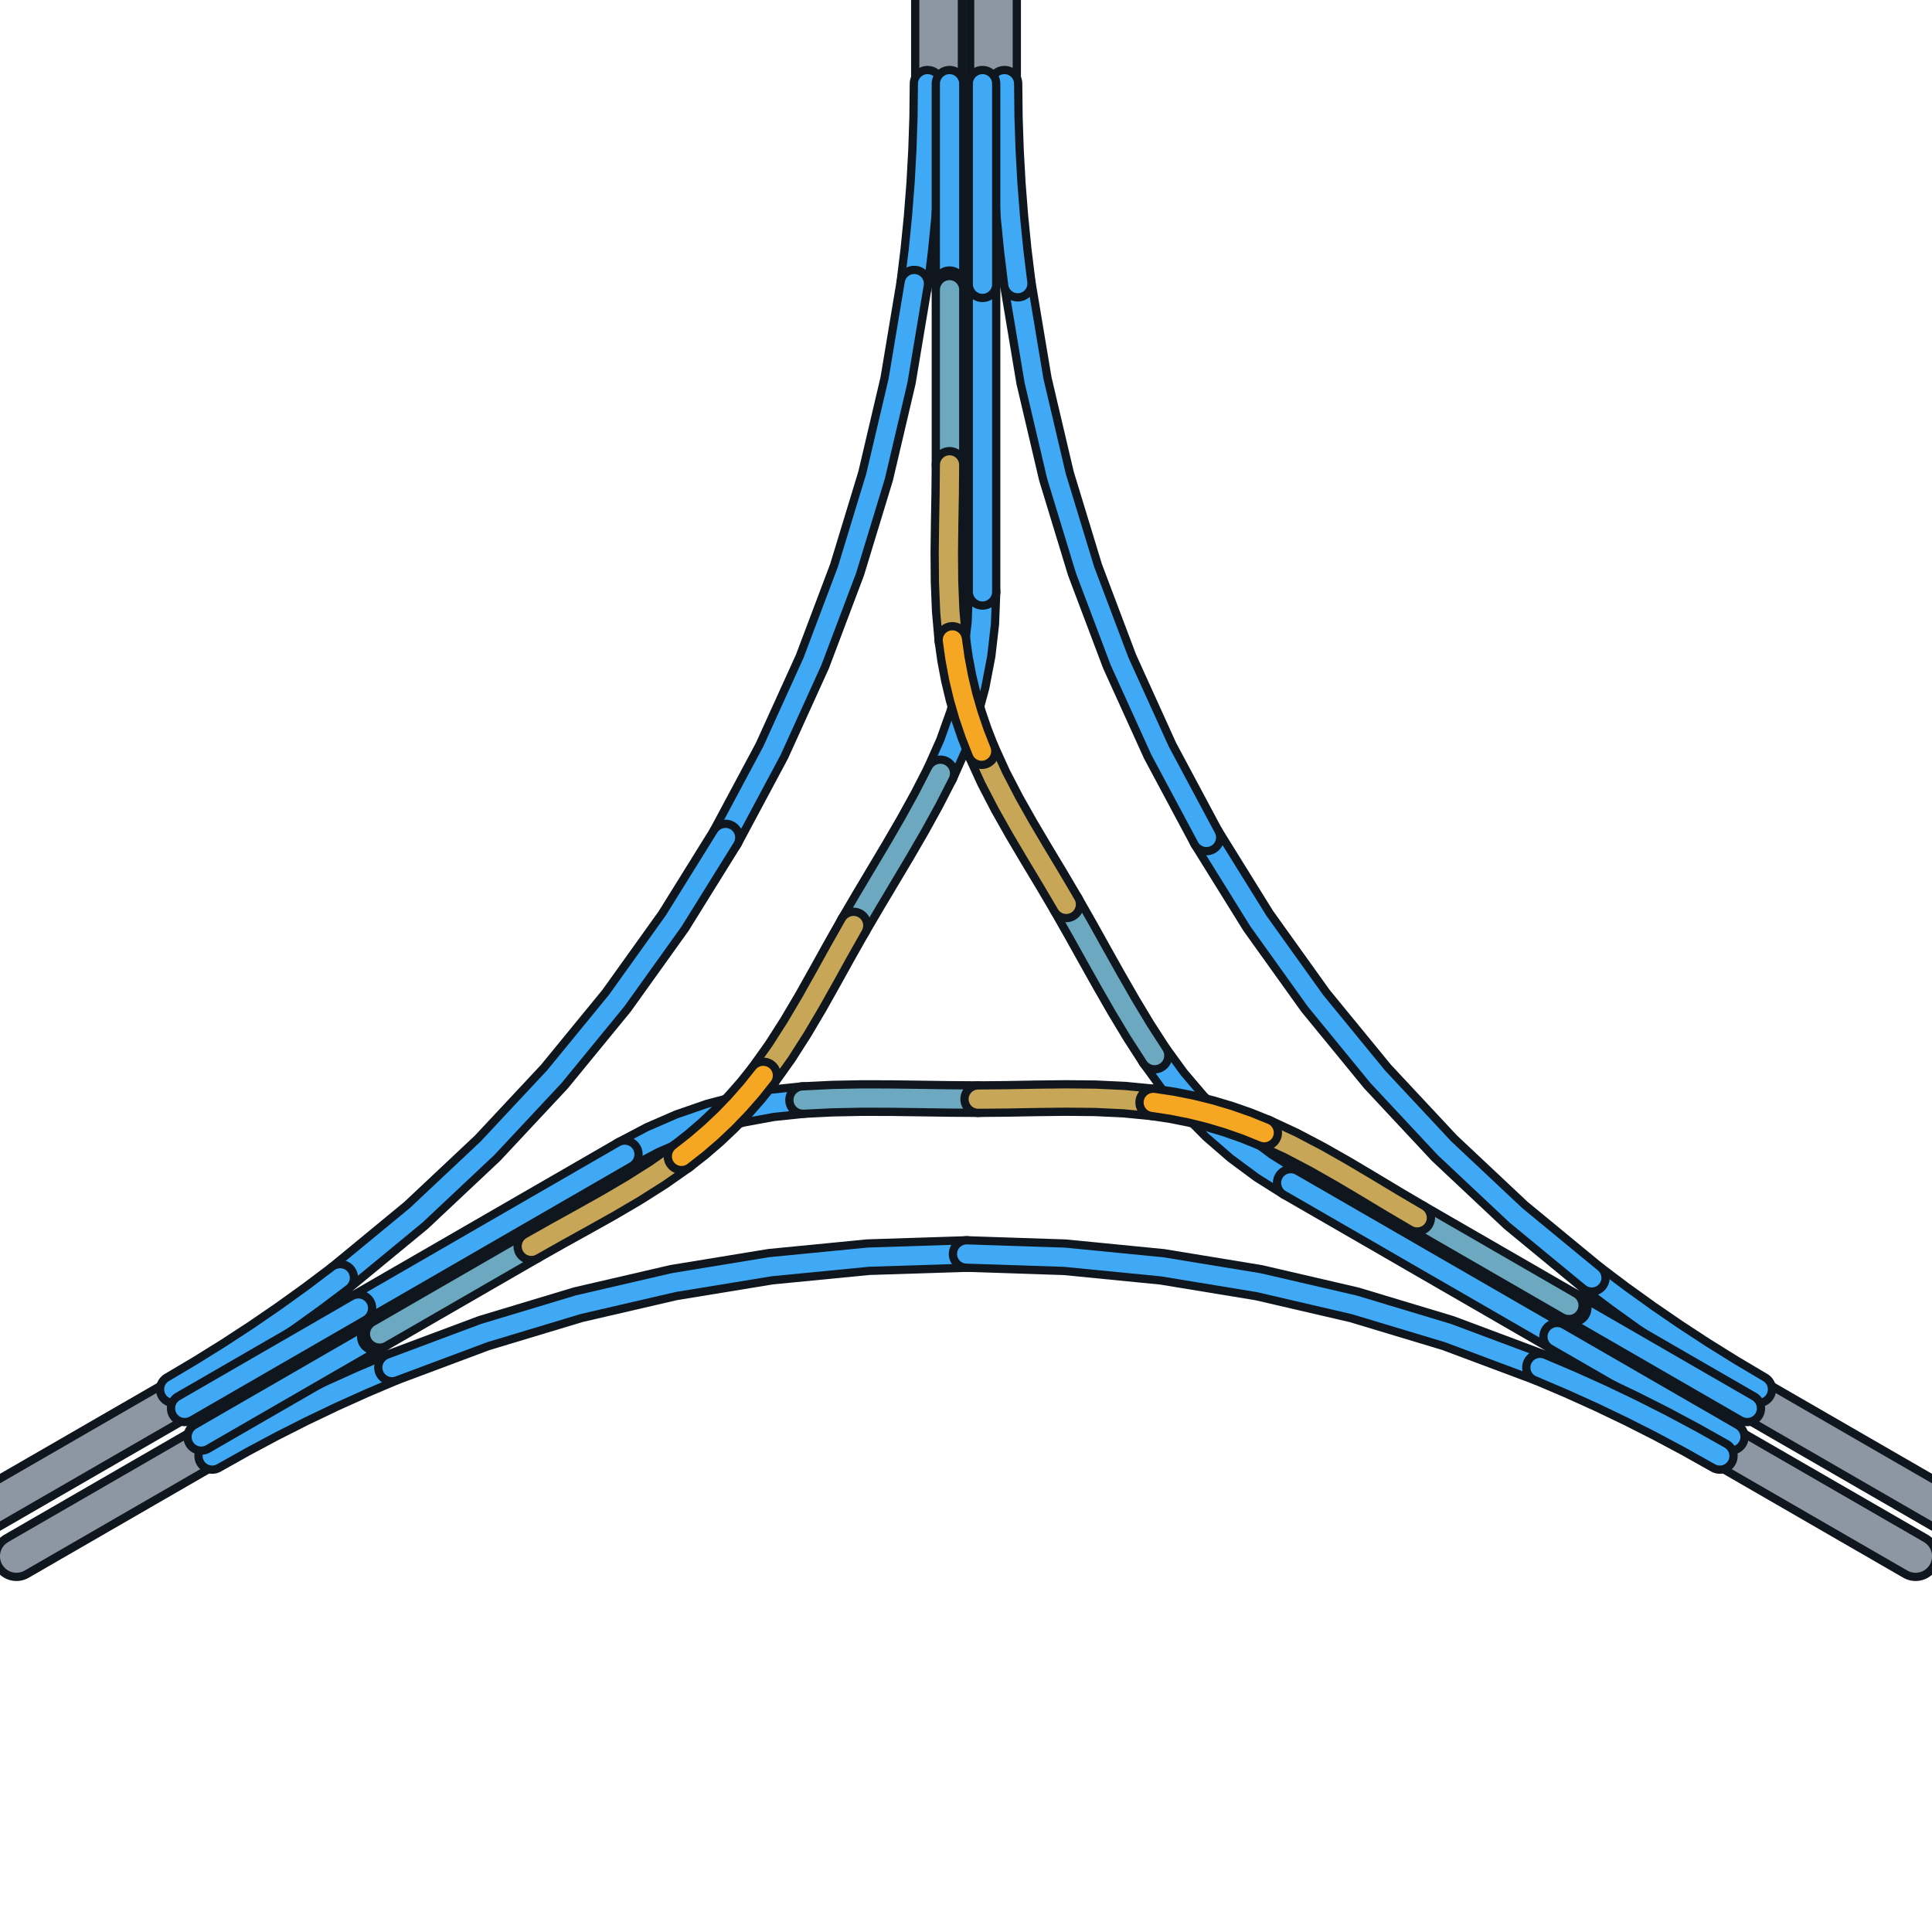
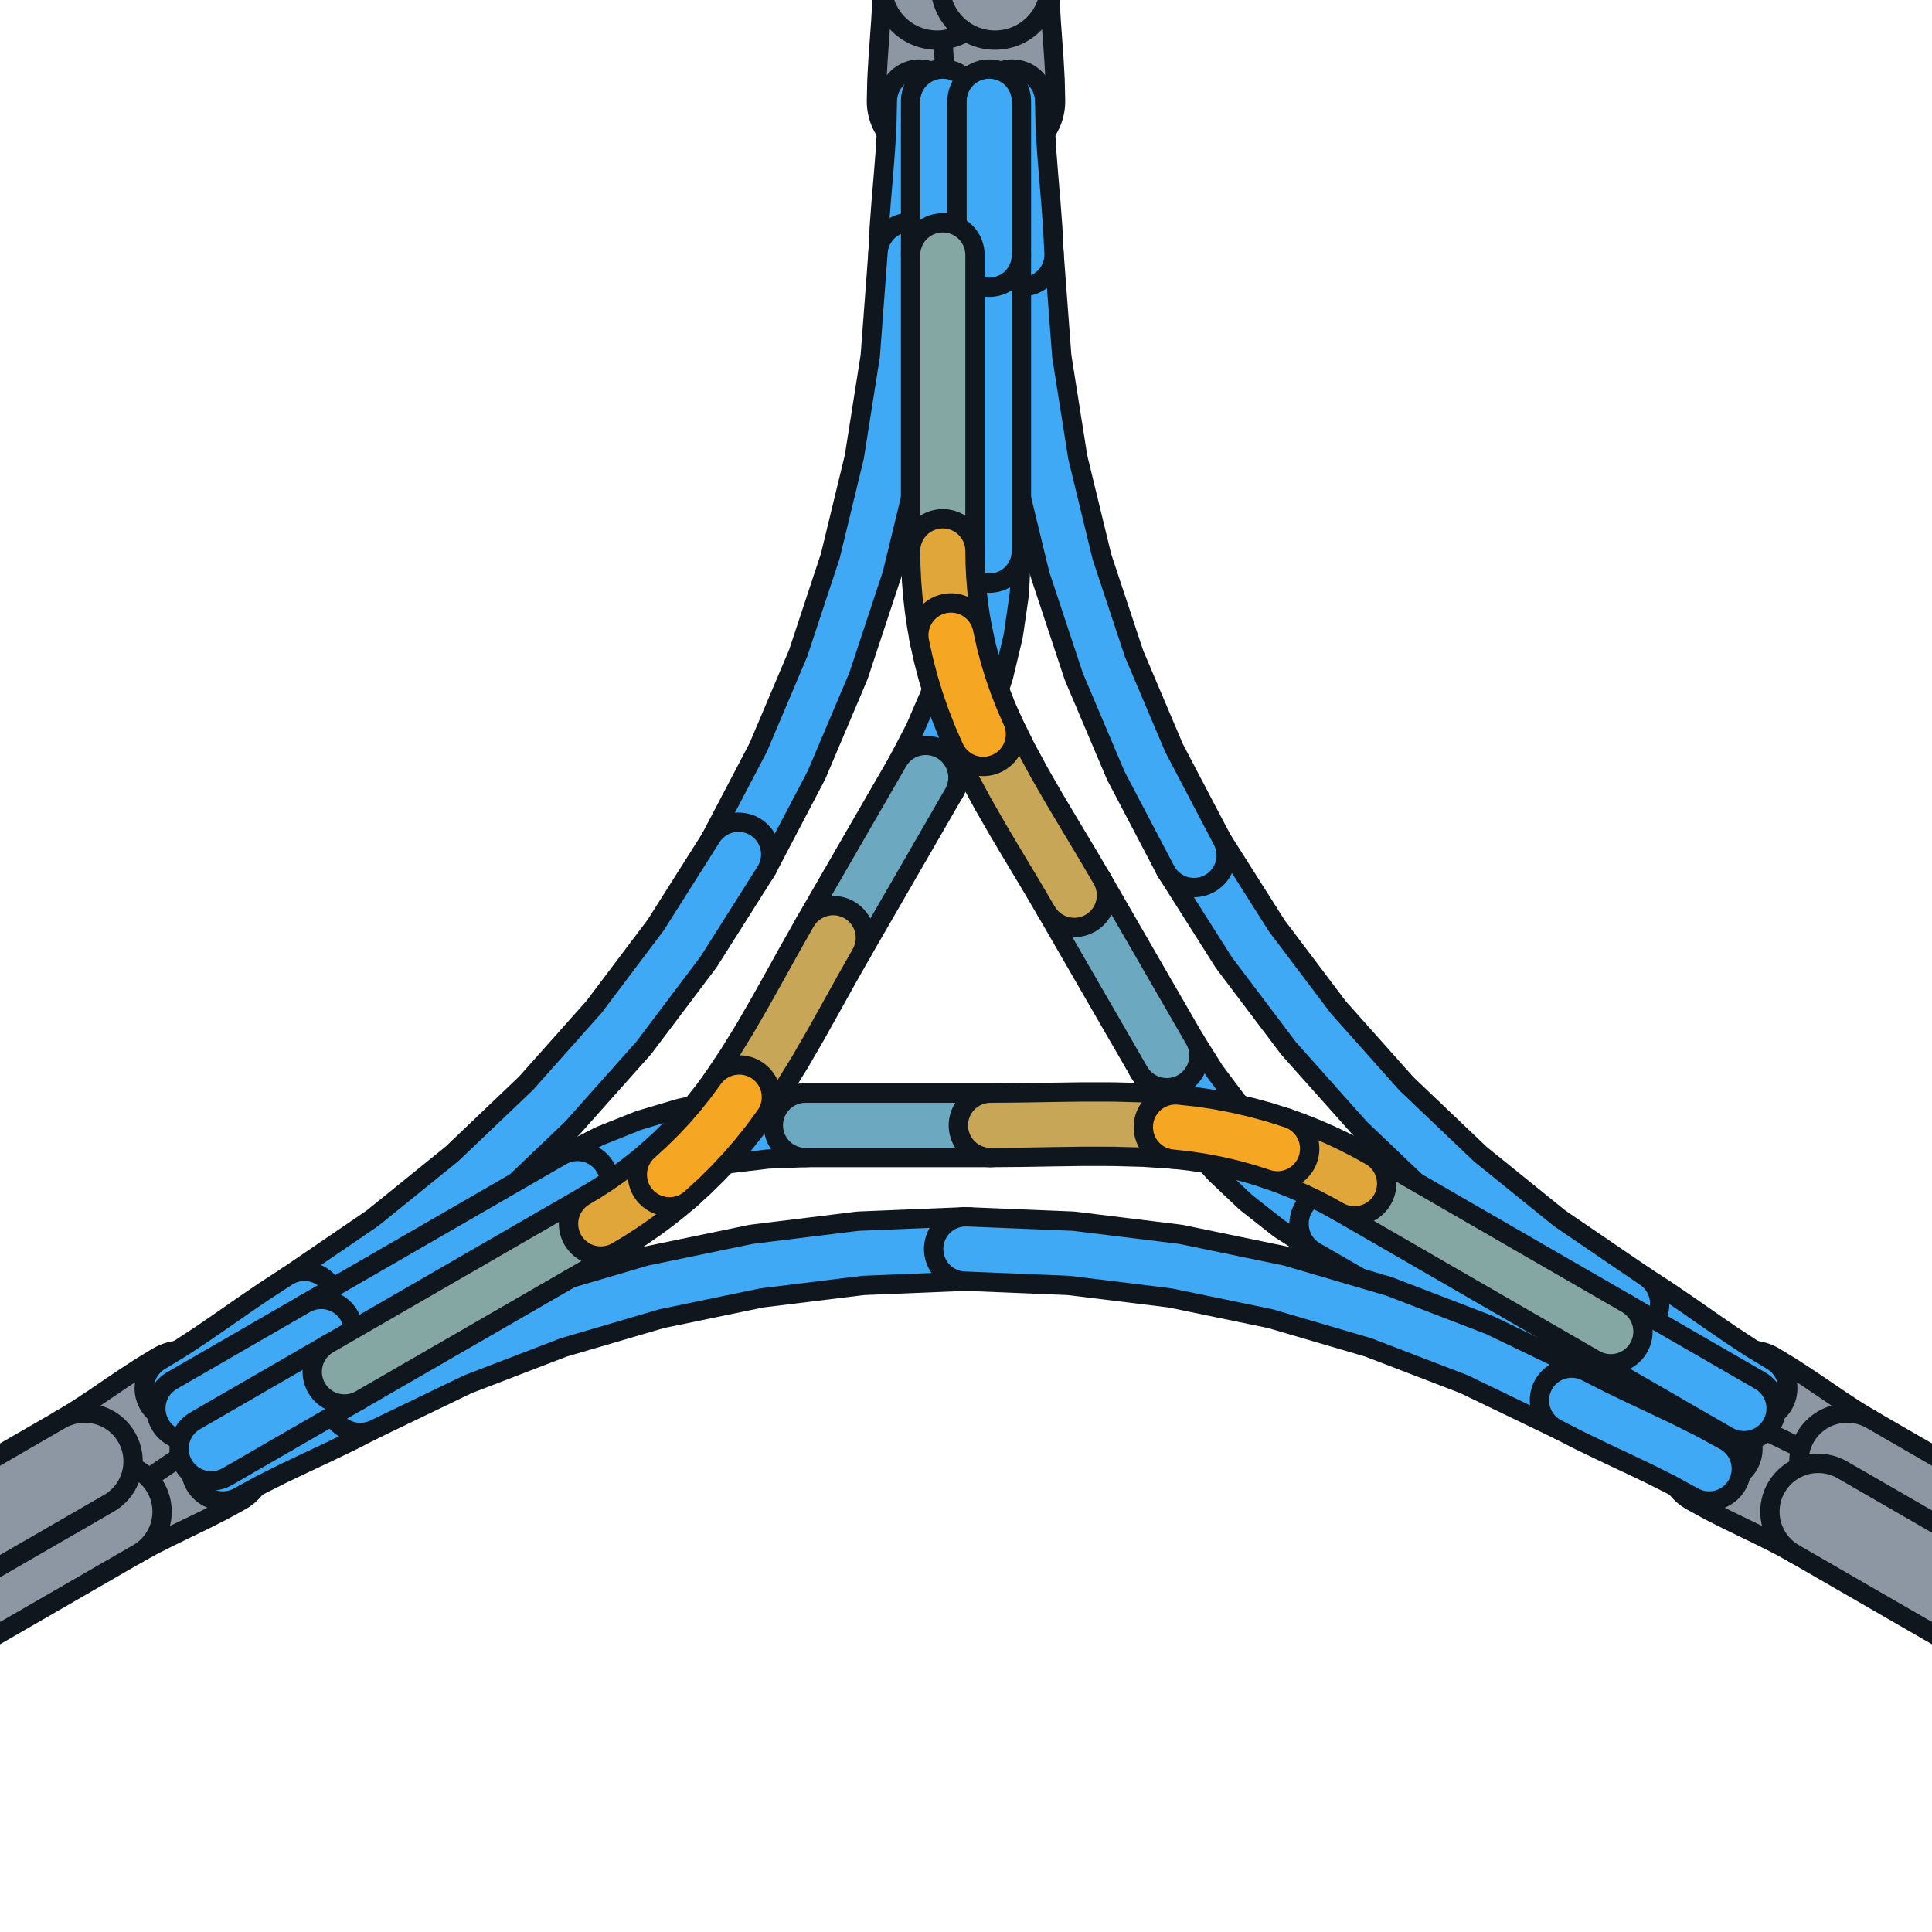
- <svg xmlns="http://www.w3.org/2000/svg" viewBox="-351.73 -355.49 703.45 703.45">
-   <path d="M-10,-405L-10,-391.67L-10,-378.33L-10,-365L-10,-351.67L-10,-338.33L-10,-325" stroke="#10161d" stroke-width="20" fill="none" stroke-linecap="round" stroke-linejoin="round" />
-   <path d="M-10,-405L-10,-391.67L-10,-378.33L-10,-365L-10,-351.67L-10,-338.33L-10,-325" stroke="#8C97A3" stroke-width="14" fill="none" stroke-linecap="round" stroke-linejoin="round" />
-   <path d="M10,-325L10,-338.33L10,-351.67L10,-365L10,-378.33L10,-391.67L10,-405" stroke="#10161d" stroke-width="20" fill="none" stroke-linecap="round" stroke-linejoin="round" />
-   <path d="M10,-325L10,-338.33L10,-351.67L10,-365L10,-378.33L10,-391.67L10,-405" stroke="#8C97A3" stroke-width="14" fill="none" stroke-linecap="round" stroke-linejoin="round" />
-   <path d="M355.74,193.84L344.19,187.17L332.65,180.51L321.1,173.84L309.55,167.17L298.01,160.51L286.46,153.84" stroke="#10161d" stroke-width="18" fill="none" stroke-linecap="round" stroke-linejoin="round" />
-   <path d="M355.74,193.84L344.19,187.17L332.65,180.51L321.1,173.84L309.55,167.17L298.01,160.51L286.46,153.84" stroke="#8C97A3" stroke-width="12" fill="none" stroke-linecap="round" stroke-linejoin="round" />
-   <path d="M276.46,171.16L288.01,177.83L299.55,184.49L311.1,191.16L322.65,197.83L334.19,204.49L345.74,211.16" stroke="#10161d" stroke-width="18" fill="none" stroke-linecap="round" stroke-linejoin="round" />
-   <path d="M276.46,171.16L288.01,177.83L299.55,184.49L311.1,191.16L322.65,197.83L334.19,204.49L345.74,211.16" stroke="#8C97A3" stroke-width="12" fill="none" stroke-linecap="round" stroke-linejoin="round" />
-   <path d="M-345.74,211.16L-334.19,204.49L-322.65,197.83L-311.1,191.16L-299.55,184.49L-288.01,177.83L-276.46,171.16" stroke="#10161d" stroke-width="18" fill="none" stroke-linecap="round" stroke-linejoin="round" />
-   <path d="M-345.74,211.16L-334.19,204.49L-322.65,197.83L-311.1,191.16L-299.55,184.49L-288.01,177.83L-276.46,171.16" stroke="#8C97A3" stroke-width="12" fill="none" stroke-linecap="round" stroke-linejoin="round" />
-   <path d="M-286.46,153.84L-298.01,160.51L-309.55,167.17L-321.1,173.84L-332.65,180.51L-344.19,187.17L-355.74,193.84" stroke="#10161d" stroke-width="18" fill="none" stroke-linecap="round" stroke-linejoin="round" />
-   <path d="M-286.46,153.84L-298.01,160.51L-309.55,167.17L-321.1,173.84L-332.65,180.51L-344.19,187.17L-355.74,193.84" stroke="#8C97A3" stroke-width="12" fill="none" stroke-linecap="round" stroke-linejoin="round" />
-   <path d="M-14,-325L-14.13,-312.83L-14.54,-300.67L-15.21,-288.53L-16.16,-276.4L-17.37,-264.29L-18.85,-252.22" stroke="#10161d" stroke-width="13" fill="none" stroke-linecap="round" stroke-linejoin="round" />
-   <path d="M-14,-325L-14.13,-312.83L-14.54,-300.67L-15.21,-288.53L-16.16,-276.4L-17.37,-264.29L-18.85,-252.22" stroke="#3FA9F5" stroke-width="7" fill="none" stroke-linecap="round" stroke-linejoin="round" />
-   <path d="M-18.85,-252.22L-24.75,-216.91L-32.92,-182.14L-43.32,-148.01L-55.92,-114.63L-70.68,-82.11L-87.56,-50.54" stroke="#10161d" stroke-width="13" fill="none" stroke-linecap="round" stroke-linejoin="round" />
-   <path d="M-18.85,-252.22L-24.75,-216.91L-32.92,-182.14L-43.32,-148.01L-55.92,-114.63L-70.68,-82.11L-87.56,-50.54" stroke="#3FA9F5" stroke-width="7" fill="none" stroke-linecap="round" stroke-linejoin="round" />
-   <path d="M-87.56,-50.54L-106.45,-20.15L-127.24,8.89L-149.85,36.49L-174.21,62.56L-200.23,87.02L-227.85,109.78" stroke="#10161d" stroke-width="13" fill="none" stroke-linecap="round" stroke-linejoin="round" />
-   <path d="M-87.56,-50.54L-106.45,-20.15L-127.24,8.89L-149.85,36.49L-174.21,62.56L-200.23,87.02L-227.85,109.78" stroke="#3FA9F5" stroke-width="7" fill="none" stroke-linecap="round" stroke-linejoin="round" />
-   <path d="M-227.85,109.78L-237.57,117.11L-247.45,124.21L-257.48,131.09L-267.66,137.74L-277.99,144.17L-288.46,150.38" stroke="#10161d" stroke-width="13" fill="none" stroke-linecap="round" stroke-linejoin="round" />
-   <path d="M-227.85,109.78L-237.57,117.11L-247.45,124.21L-257.48,131.09L-267.66,137.74L-277.99,144.17L-288.46,150.38" stroke="#3FA9F5" stroke-width="7" fill="none" stroke-linecap="round" stroke-linejoin="round" />
-   <path d="M-6,-325L-6,-312.83L-6,-300.67L-6,-288.5L-6,-276.33L-6,-264.17L-6,-252" stroke="#10161d" stroke-width="13" fill="none" stroke-linecap="round" stroke-linejoin="round" />
-   <path d="M-6,-325L-6,-312.83L-6,-300.67L-6,-288.5L-6,-276.33L-6,-264.17L-6,-252" stroke="#3FA9F5" stroke-width="7" fill="none" stroke-linecap="round" stroke-linejoin="round" />
-   <path d="M-6,-252L-6,-251.67L-6,-251.33L-6,-251L-6,-250.66L-6,-250.33L-6,-249.99" stroke="#10161d" stroke-width="13" fill="none" stroke-linecap="round" stroke-linejoin="round" />
-   <path d="M-6,-252L-6,-251.67L-6,-251.33L-6,-251L-6,-250.66L-6,-250.33L-6,-249.99" stroke="#3FA9F5" stroke-width="7" fill="none" stroke-linecap="round" stroke-linejoin="round" />
-   <path d="M68.67,28.85L75.4,38.09L82.79,46.78L90.8,54.86L99.41,62.32L108.57,69.11L118.24,75.2" stroke="#10161d" stroke-width="13" fill="none" stroke-linecap="round" stroke-linejoin="round" />
-   <path d="M68.67,28.85L75.4,38.09L82.79,46.78L90.8,54.86L99.41,62.32L108.57,69.11L118.24,75.2" stroke="#3FA9F5" stroke-width="7" fill="none" stroke-linecap="round" stroke-linejoin="round" />
-   <path d="M118.24,75.2L134.41,84.53L150.58,93.86L166.74,103.2L182.91,112.53L199.07,121.86L215.24,131.2" stroke="#10161d" stroke-width="13" fill="none" stroke-linecap="round" stroke-linejoin="round" />
-   <path d="M118.24,75.2L134.41,84.53L150.58,93.86L166.74,103.2L182.91,112.53L199.07,121.86L215.24,131.2" stroke="#3FA9F5" stroke-width="7" fill="none" stroke-linecap="round" stroke-linejoin="round" />
-   <path d="M215.24,131.2L225.78,137.28L236.31,143.36L246.85,149.45L257.38,155.53L267.92,161.61L278.46,167.7" stroke="#10161d" stroke-width="13" fill="none" stroke-linecap="round" stroke-linejoin="round" />
-   <path d="M215.24,131.2L225.78,137.28L236.31,143.36L246.85,149.45L257.38,155.53L267.92,161.61L278.46,167.7" stroke="#3FA9F5" stroke-width="7" fill="none" stroke-linecap="round" stroke-linejoin="round" />
-   <path d="M288.46,150.38L277.99,144.17L267.66,137.74L257.48,131.09L247.45,124.21L237.57,117.11L227.85,109.78" stroke="#10161d" stroke-width="13" fill="none" stroke-linecap="round" stroke-linejoin="round" />
-   <path d="M288.46,150.38L277.99,144.17L267.66,137.74L257.48,131.09L247.45,124.21L237.57,117.11L227.85,109.78" stroke="#3FA9F5" stroke-width="7" fill="none" stroke-linecap="round" stroke-linejoin="round" />
-   <path d="M227.85,109.78L200.22,87.02L174.19,62.56L149.84,36.48L127.22,8.87L106.43,-20.17L87.54,-50.58" stroke="#10161d" stroke-width="13" fill="none" stroke-linecap="round" stroke-linejoin="round" />
-   <path d="M227.85,109.78L200.22,87.02L174.19,62.56L149.84,36.48L127.22,8.87L106.43,-20.17L87.54,-50.58" stroke="#3FA9F5" stroke-width="7" fill="none" stroke-linecap="round" stroke-linejoin="round" />
-   <path d="M87.54,-50.58L70.67,-82.14L55.92,-114.66L43.32,-148.03L32.92,-182.16L24.75,-216.92L18.85,-252.22" stroke="#10161d" stroke-width="13" fill="none" stroke-linecap="round" stroke-linejoin="round" />
-   <path d="M87.54,-50.58L70.67,-82.14L55.92,-114.66L43.32,-148.03L32.92,-182.16L24.75,-216.92L18.85,-252.22" stroke="#3FA9F5" stroke-width="7" fill="none" stroke-linecap="round" stroke-linejoin="round" />
-   <path d="M18.85,-252.22L17.37,-264.29L16.16,-276.4L15.21,-288.53L14.54,-300.67L14.13,-312.83L14,-325" stroke="#10161d" stroke-width="13" fill="none" stroke-linecap="round" stroke-linejoin="round" />
-   <path d="M18.85,-252.22L17.37,-264.29L16.16,-276.4L15.21,-288.53L14.54,-300.67L14.13,-312.83L14,-325" stroke="#3FA9F5" stroke-width="7" fill="none" stroke-linecap="round" stroke-linejoin="round" />
-   <path d="M284.46,157.3L273.92,151.22L263.38,145.14L252.85,139.05L242.31,132.97L231.78,126.89L221.24,120.8" stroke="#10161d" stroke-width="13" fill="none" stroke-linecap="round" stroke-linejoin="round" />
-   <path d="M284.46,157.3L273.92,151.22L263.38,145.14L252.85,139.05L242.31,132.97L231.78,126.89L221.24,120.8" stroke="#3FA9F5" stroke-width="7" fill="none" stroke-linecap="round" stroke-linejoin="round" />
-   <path d="M221.24,120.8L220.95,120.64L220.66,120.47L220.37,120.3L220.08,120.13L219.79,119.97L219.5,119.8" stroke="#10161d" stroke-width="13" fill="none" stroke-linecap="round" stroke-linejoin="round" />
-   <path d="M221.24,120.8L220.95,120.64L220.66,120.47L220.37,120.3L220.08,120.13L219.79,119.97L219.5,119.8" stroke="#3FA9F5" stroke-width="7" fill="none" stroke-linecap="round" stroke-linejoin="round" />
-   <path d="M-59.32,45.05L-70.69,46.25L-81.9,48.31L-92.91,51.21L-103.67,54.93L-114.13,59.47L-124.24,64.8" stroke="#10161d" stroke-width="13" fill="none" stroke-linecap="round" stroke-linejoin="round" />
-   <path d="M-59.32,45.05L-70.69,46.25L-81.9,48.31L-92.91,51.21L-103.67,54.93L-114.13,59.47L-124.24,64.8" stroke="#3FA9F5" stroke-width="7" fill="none" stroke-linecap="round" stroke-linejoin="round" />
-   <path d="M-124.24,64.8L-140.41,74.14L-156.58,83.47L-172.74,92.8L-188.91,102.14L-205.07,111.47L-221.24,120.8" stroke="#10161d" stroke-width="13" fill="none" stroke-linecap="round" stroke-linejoin="round" />
-   <path d="M-124.24,64.8L-140.41,74.14L-156.58,83.47L-172.74,92.8L-188.91,102.14L-205.07,111.47L-221.24,120.8" stroke="#3FA9F5" stroke-width="7" fill="none" stroke-linecap="round" stroke-linejoin="round" />
-   <path d="M-221.24,120.8L-231.78,126.89L-242.31,132.97L-252.85,139.05L-263.39,145.14L-273.92,151.22L-284.46,157.3" stroke="#10161d" stroke-width="13" fill="none" stroke-linecap="round" stroke-linejoin="round" />
-   <path d="M-221.24,120.8L-231.78,126.89L-242.31,132.97L-252.85,139.05L-263.39,145.14L-273.92,151.22L-284.46,157.3" stroke="#3FA9F5" stroke-width="7" fill="none" stroke-linecap="round" stroke-linejoin="round" />
-   <path d="M-274.46,174.62L-263.85,168.66L-253.12,162.93L-242.27,157.44L-231.29,152.19L-220.2,147.19L-209,142.43" stroke="#10161d" stroke-width="13" fill="none" stroke-linecap="round" stroke-linejoin="round" />
-   <path d="M-274.46,174.62L-263.85,168.66L-253.12,162.93L-242.27,157.44L-231.29,152.19L-220.2,147.19L-209,142.43" stroke="#3FA9F5" stroke-width="7" fill="none" stroke-linecap="round" stroke-linejoin="round" />
-   <path d="M-209,142.43L-175.44,129.88L-141.2,119.56L-106.41,111.5L-71.16,105.72L-35.57,102.25L0.24,101.1" stroke="#10161d" stroke-width="13" fill="none" stroke-linecap="round" stroke-linejoin="round" />
-   <path d="M-209,142.43L-175.44,129.88L-141.2,119.56L-106.41,111.5L-71.16,105.72L-35.57,102.25L0.24,101.1" stroke="#3FA9F5" stroke-width="7" fill="none" stroke-linecap="round" stroke-linejoin="round" />
-   <path d="M0.24,101.1L35.97,102.28L71.48,105.77L106.64,111.55L141.36,119.61L175.52,129.9L209,142.43" stroke="#10161d" stroke-width="13" fill="none" stroke-linecap="round" stroke-linejoin="round" />
-   <path d="M0.24,101.1L35.97,102.28L71.48,105.77L106.64,111.55L141.36,119.61L175.52,129.9L209,142.43" stroke="#3FA9F5" stroke-width="7" fill="none" stroke-linecap="round" stroke-linejoin="round" />
-   <path d="M209,142.43L220.2,147.19L231.29,152.19L242.26,157.44L253.12,162.93L263.85,168.66L274.46,174.62" stroke="#10161d" stroke-width="13" fill="none" stroke-linecap="round" stroke-linejoin="round" />
-   <path d="M209,142.43L220.2,147.19L231.29,152.19L242.26,157.44L253.12,162.93L263.85,168.66L274.46,174.62" stroke="#3FA9F5" stroke-width="7" fill="none" stroke-linecap="round" stroke-linejoin="round" />
-   <path d="M-278.46,167.7L-267.92,161.61L-257.39,155.53L-246.85,149.45L-236.31,143.36L-225.78,137.28L-215.24,131.2" stroke="#10161d" stroke-width="13" fill="none" stroke-linecap="round" stroke-linejoin="round" />
-   <path d="M-278.46,167.7L-267.92,161.61L-257.39,155.53L-246.85,149.45L-236.31,143.36L-225.78,137.28L-215.24,131.2" stroke="#3FA9F5" stroke-width="7" fill="none" stroke-linecap="round" stroke-linejoin="round" />
-   <path d="M-215.24,131.2L-214.95,131.03L-214.66,130.86L-214.37,130.69L-214.08,130.53L-213.79,130.36L-213.5,130.19" stroke="#10161d" stroke-width="13" fill="none" stroke-linecap="round" stroke-linejoin="round" />
-   <path d="M-215.24,131.2L-214.95,131.03L-214.66,130.86L-214.37,130.69L-214.08,130.53L-213.79,130.36L-213.5,130.19" stroke="#3FA9F5" stroke-width="7" fill="none" stroke-linecap="round" stroke-linejoin="round" />
-   <path d="M-9.35,-73.9L-4.71,-84.34L-0.88,-95.08L2.11,-106.07L4.26,-117.25L5.56,-128.57L6,-140" stroke="#10161d" stroke-width="13" fill="none" stroke-linecap="round" stroke-linejoin="round" />
-   <path d="M-9.35,-73.9L-4.71,-84.34L-0.88,-95.08L2.11,-106.07L4.26,-117.25L5.56,-128.57L6,-140" stroke="#3FA9F5" stroke-width="7" fill="none" stroke-linecap="round" stroke-linejoin="round" />
-   <path d="M6,-140L6,-158.67L6,-177.33L6,-196L6,-214.67L6,-233.33L6,-252" stroke="#10161d" stroke-width="13" fill="none" stroke-linecap="round" stroke-linejoin="round" />
-   <path d="M6,-140L6,-158.67L6,-177.33L6,-196L6,-214.67L6,-233.33L6,-252" stroke="#3FA9F5" stroke-width="7" fill="none" stroke-linecap="round" stroke-linejoin="round" />
-   <path d="M6,-252L6,-264.17L6,-276.33L6,-288.5L6,-300.67L6,-312.83L6,-325" stroke="#10161d" stroke-width="13" fill="none" stroke-linecap="round" stroke-linejoin="round" />
-   <path d="M6,-252L6,-264.17L6,-276.33L6,-288.5L6,-300.67L6,-312.83L6,-325" stroke="#3FA9F5" stroke-width="7" fill="none" stroke-linecap="round" stroke-linejoin="round" />
-   <path d="M-6,-249.99L-6,-239.36L-6,-228.73L-6,-218.1L-6,-207.47L-6,-196.85L-6,-186.22" stroke="#10161d" stroke-width="13" fill="none" stroke-linecap="round" stroke-linejoin="round" />
-   <path d="M-6,-249.99L-6,-239.36L-6,-228.73L-6,-218.1L-6,-207.47L-6,-196.85L-6,-186.22" stroke="#6CA8C0" stroke-width="7" fill="none" stroke-linecap="round" stroke-linejoin="round" />
-   <path d="M36.49,-26.21L41.75,-16.96L46.93,-7.67L52.13,1.6L57.43,10.82L62.91,19.92L68.67,28.85" stroke="#10161d" stroke-width="13" fill="none" stroke-linecap="round" stroke-linejoin="round" />
-   <path d="M36.49,-26.21L41.75,-16.96L46.93,-7.67L52.13,1.6L57.43,10.82L62.91,19.92L68.67,28.85" stroke="#6CA8C0" stroke-width="7" fill="none" stroke-linecap="round" stroke-linejoin="round" />
-   <path d="M219.5,119.8L210.29,114.49L201.09,109.17L191.88,103.86L182.68,98.54L173.47,93.23L164.27,87.91" stroke="#10161d" stroke-width="13" fill="none" stroke-linecap="round" stroke-linejoin="round" />
-   <path d="M219.5,119.8L210.29,114.49L201.09,109.17L191.88,103.86L182.68,98.54L173.47,93.23L164.27,87.91" stroke="#6CA8C0" stroke-width="7" fill="none" stroke-linecap="round" stroke-linejoin="round" />
-   <path d="M-213.5,130.19L-204.29,124.88L-195.09,119.56L-185.88,114.25L-176.68,108.93L-167.47,103.62L-158.27,98.3" stroke="#10161d" stroke-width="13" fill="none" stroke-linecap="round" stroke-linejoin="round" />
-   <path d="M-213.5,130.19L-204.29,124.88L-195.09,119.56L-185.88,114.25L-176.68,108.93L-167.47,103.62L-158.27,98.3" stroke="#6CA8C0" stroke-width="7" fill="none" stroke-linecap="round" stroke-linejoin="round" />
-   <path d="M-40.94,-18.5L-35.56,-27.67L-30.11,-36.81L-24.67,-45.95L-19.34,-55.14L-14.21,-64.44L-9.35,-73.9" stroke="#10161d" stroke-width="13" fill="none" stroke-linecap="round" stroke-linejoin="round" />
-   <path d="M-40.94,-18.5L-35.56,-27.67L-30.11,-36.81L-24.67,-45.95L-19.34,-55.14L-14.21,-64.44L-9.35,-73.9" stroke="#6CA8C0" stroke-width="7" fill="none" stroke-linecap="round" stroke-linejoin="round" />
-   <path d="M4.45,44.71L-6.18,44.63L-16.82,44.48L-27.45,44.34L-38.08,44.32L-48.71,44.53L-59.32,45.05" stroke="#10161d" stroke-width="13" fill="none" stroke-linecap="round" stroke-linejoin="round" />
-   <path d="M4.45,44.71L-6.18,44.63L-16.82,44.48L-27.45,44.34L-38.08,44.32L-48.71,44.53L-59.32,45.05" stroke="#6CA8C0" stroke-width="7" fill="none" stroke-linecap="round" stroke-linejoin="round" />
-   <path d="M-6,-186.22L-6.1,-175.58L-6.29,-164.93L-6.42,-154.29L-6.34,-143.67L-5.91,-133.06L-4.97,-122.48" stroke="#10161d" stroke-width="13" fill="none" stroke-linecap="round" stroke-linejoin="round" />
-   <path d="M-6,-186.22L-6.1,-175.58L-6.29,-164.93L-6.42,-154.29L-6.34,-143.67L-5.91,-133.06L-4.97,-122.48" stroke="#C7A657" stroke-width="7" fill="none" stroke-linecap="round" stroke-linejoin="round" />
-   <path d="M5.67,-81.99L10.07,-72.33L14.95,-62.91L20.18,-53.65L25.6,-44.5L31.09,-35.37L36.49,-26.21" stroke="#10161d" stroke-width="13" fill="none" stroke-linecap="round" stroke-linejoin="round" />
-   <path d="M5.67,-81.99L10.07,-72.33L14.95,-62.91L20.18,-53.65L25.6,-44.5L31.09,-35.37L36.49,-26.21" stroke="#C7A657" stroke-width="7" fill="none" stroke-linecap="round" stroke-linejoin="round" />
-   <path d="M164.27,87.91L155.1,82.51L145.98,77.02L136.83,71.59L127.59,66.34L118.19,61.41L108.56,56.93" stroke="#10161d" stroke-width="13" fill="none" stroke-linecap="round" stroke-linejoin="round" />
-   <path d="M164.27,87.91L155.1,82.51L145.98,77.02L136.83,71.59L127.59,66.34L118.19,61.41L108.56,56.93" stroke="#C7A657" stroke-width="7" fill="none" stroke-linecap="round" stroke-linejoin="round" />
-   <path d="M68.17,45.91L57.6,44.89L47,44.4L36.37,44.3L25.73,44.42L15.09,44.61L4.45,44.71" stroke="#10161d" stroke-width="13" fill="none" stroke-linecap="round" stroke-linejoin="round" />
-   <path d="M68.17,45.91L57.6,44.89L47,44.4L36.37,44.3L25.73,44.42L15.09,44.61L4.45,44.71" stroke="#C7A657" stroke-width="7" fill="none" stroke-linecap="round" stroke-linejoin="round" />
-   <path d="M-158.27,98.3L-149.01,93.07L-139.69,87.91L-130.41,82.71L-121.25,77.33L-112.28,71.65L-103.58,65.55" stroke="#10161d" stroke-width="13" fill="none" stroke-linecap="round" stroke-linejoin="round" />
-   <path d="M-158.27,98.3L-149.01,93.07L-139.69,87.91L-130.41,82.71L-121.25,77.33L-112.28,71.65L-103.58,65.55" stroke="#C7A657" stroke-width="7" fill="none" stroke-linecap="round" stroke-linejoin="round" />
-   <path d="M-73.84,36.09L-67.67,27.44L-61.96,18.5L-56.55,9.35L-51.34,0.07L-46.18,-9.24L-40.94,-18.5" stroke="#10161d" stroke-width="13" fill="none" stroke-linecap="round" stroke-linejoin="round" />
-   <path d="M-73.84,36.09L-67.67,27.44L-61.96,18.5L-56.55,9.35L-51.34,0.07L-46.18,-9.24L-40.94,-18.5" stroke="#C7A657" stroke-width="7" fill="none" stroke-linecap="round" stroke-linejoin="round" />
-   <path d="M-4.97,-122.48L-3.99,-115.54L-2.69,-108.67L-1.07,-101.86L0.86,-95.14L3.11,-88.52L5.67,-81.99" stroke="#10161d" stroke-width="13" fill="none" stroke-linecap="round" stroke-linejoin="round" />
-   <path d="M-4.97,-122.48L-3.99,-115.54L-2.69,-108.67L-1.07,-101.86L0.86,-95.14L3.11,-88.52L5.67,-81.99" stroke="#F5A623" stroke-width="7" fill="none" stroke-linecap="round" stroke-linejoin="round" />
-   <path d="M108.56,56.93L102.06,54.31L95.45,52L88.75,50L81.96,48.32L75.1,46.95L68.17,45.91" stroke="#10161d" stroke-width="13" fill="none" stroke-linecap="round" stroke-linejoin="round" />
-   <path d="M108.56,56.93L102.06,54.31L95.45,52L88.75,50L81.96,48.32L75.1,46.95L68.17,45.91" stroke="#F5A623" stroke-width="7" fill="none" stroke-linecap="round" stroke-linejoin="round" />
-   <path d="M-103.58,65.55L-98.07,61.23L-92.76,56.66L-87.68,51.86L-82.83,46.82L-78.21,41.56L-73.84,36.09" stroke="#10161d" stroke-width="13" fill="none" stroke-linecap="round" stroke-linejoin="round" />
-   <path d="M-103.58,65.55L-98.07,61.23L-92.76,56.66L-87.68,51.86L-82.83,46.82L-78.21,41.56L-73.84,36.09" stroke="#F5A623" stroke-width="7" fill="none" stroke-linecap="round" stroke-linejoin="round" />
+ <svg xmlns="http://www.w3.org/2000/svg" viewBox="-332.96 -339.9 665.92 665.92">
+   <path d="M-10,-344.95L-10.15,-338.29L-10.52,-331.63L-11,-324.98L-11.48,-318.32L-11.85,-311.66L-12,-305" stroke="#10161d" stroke-width="44.39" fill="none" stroke-linecap="round" stroke-linejoin="round" />
+   <path d="M-10,-344.95L-10.15,-338.29L-10.52,-331.63L-11,-324.98L-11.48,-318.32L-11.85,-311.66L-12,-305" stroke="#8C97A3" stroke-width="31.08" fill="none" stroke-linecap="round" stroke-linejoin="round" />
+   <path d="M12,-305L11.85,-311.66L11.48,-318.32L11,-324.98L10.52,-331.63L10.15,-338.29L10,-344.95" stroke="#10161d" stroke-width="44.39" fill="none" stroke-linecap="round" stroke-linejoin="round" />
+   <path d="M12,-305L11.85,-311.66L11.48,-318.32L11,-324.98L10.52,-331.63L10.15,-338.29L10,-344.95" stroke="#8C97A3" stroke-width="31.08" fill="none" stroke-linecap="round" stroke-linejoin="round" />
+   <path d="M-10,-424.95L-10,-411.62L-10,-398.28L-10,-384.95L-10,-371.62L-10,-358.28L-10,-344.95" stroke="#10161d" stroke-width="44.39" fill="none" stroke-linecap="round" stroke-linejoin="round" />
+   <path d="M-10,-424.95L-10,-411.62L-10,-398.28L-10,-384.95L-10,-371.62L-10,-358.28L-10,-344.95" stroke="#8C97A3" stroke-width="31.08" fill="none" stroke-linecap="round" stroke-linejoin="round" />
+   <path d="M10,-344.95L10,-358.28L10,-371.62L10,-384.95L10,-398.28L10,-411.62L10,-424.95" stroke="#10161d" stroke-width="44.39" fill="none" stroke-linecap="round" stroke-linejoin="round" />
+   <path d="M10,-344.95L10,-358.28L10,-371.62L10,-384.95L10,-398.28L10,-411.62L10,-424.95" stroke="#8C97A3" stroke-width="31.08" fill="none" stroke-linecap="round" stroke-linejoin="round" />
+   <path d="M303.74,163.81L298.04,160.36L292.46,156.71L286.94,152.96L281.41,149.22L275.83,145.57L270.14,142.11" stroke="#10161d" stroke-width="39.96" fill="none" stroke-linecap="round" stroke-linejoin="round" />
+   <path d="M303.74,163.81L298.04,160.36L292.46,156.71L286.94,152.96L281.41,149.22L275.83,145.57L270.14,142.11" stroke="#8C97A3" stroke-width="26.64" fill="none" stroke-linecap="round" stroke-linejoin="round" />
+   <path d="M258.14,162.89L263.98,166.09L269.93,169.1L275.94,172.01L281.94,174.93L287.9,177.93L293.74,181.14" stroke="#10161d" stroke-width="39.96" fill="none" stroke-linecap="round" stroke-linejoin="round" />
+   <path d="M258.14,162.89L263.98,166.09L269.93,169.1L275.94,172.01L281.94,174.93L287.9,177.93L293.74,181.14" stroke="#8C97A3" stroke-width="26.64" fill="none" stroke-linecap="round" stroke-linejoin="round" />
+   <path d="M373.02,203.81L361.47,197.15L349.92,190.48L338.38,183.81L326.83,177.15L315.28,170.48L303.74,163.81" stroke="#10161d" stroke-width="39.96" fill="none" stroke-linecap="round" stroke-linejoin="round" />
+   <path d="M373.02,203.81L361.47,197.15L349.92,190.48L338.38,183.81L326.83,177.15L315.28,170.48L303.74,163.81" stroke="#8C97A3" stroke-width="26.64" fill="none" stroke-linecap="round" stroke-linejoin="round" />
+   <path d="M293.74,181.14L305.28,187.8L316.83,194.47L328.38,201.14L339.92,207.8L351.47,214.47L363.02,221.14" stroke="#10161d" stroke-width="39.96" fill="none" stroke-linecap="round" stroke-linejoin="round" />
+   <path d="M293.74,181.14L305.28,187.8L316.83,194.47L328.38,201.14L339.92,207.8L351.47,214.47L363.02,221.14" stroke="#8C97A3" stroke-width="26.64" fill="none" stroke-linecap="round" stroke-linejoin="round" />
+   <path d="M-293.74,181.14L-287.9,177.93L-281.94,174.93L-275.94,172.01L-269.93,169.1L-263.98,166.09L-258.14,162.89" stroke="#10161d" stroke-width="39.96" fill="none" stroke-linecap="round" stroke-linejoin="round" />
+   <path d="M-293.74,181.14L-287.9,177.93L-281.94,174.93L-275.94,172.01L-269.93,169.1L-263.98,166.09L-258.14,162.89" stroke="#8C97A3" stroke-width="26.64" fill="none" stroke-linecap="round" stroke-linejoin="round" />
+   <path d="M-270.14,142.11L-275.83,145.57L-281.41,149.22L-286.94,152.96L-292.46,156.71L-298.04,160.36L-303.74,163.81" stroke="#10161d" stroke-width="39.96" fill="none" stroke-linecap="round" stroke-linejoin="round" />
+   <path d="M-270.14,142.11L-275.83,145.57L-281.41,149.22L-286.94,152.96L-292.46,156.71L-298.04,160.36L-303.74,163.81" stroke="#8C97A3" stroke-width="26.64" fill="none" stroke-linecap="round" stroke-linejoin="round" />
+   <path d="M-363.02,221.14L-351.47,214.47L-339.92,207.8L-328.38,201.14L-316.83,194.47L-305.28,187.8L-293.74,181.14" stroke="#10161d" stroke-width="39.96" fill="none" stroke-linecap="round" stroke-linejoin="round" />
+   <path d="M-363.02,221.14L-351.47,214.47L-339.92,207.8L-328.38,201.14L-316.83,194.47L-305.28,187.8L-293.74,181.14" stroke="#8C97A3" stroke-width="26.64" fill="none" stroke-linecap="round" stroke-linejoin="round" />
+   <path d="M-303.74,163.81L-315.28,170.48L-326.83,177.15L-338.38,183.81L-349.92,190.48L-361.47,197.15L-373.02,203.81" stroke="#10161d" stroke-width="39.96" fill="none" stroke-linecap="round" stroke-linejoin="round" />
+   <path d="M-303.74,163.81L-315.28,170.48L-326.83,177.15L-338.38,183.81L-349.92,190.48L-361.47,197.15L-373.02,203.81" stroke="#8C97A3" stroke-width="26.64" fill="none" stroke-linecap="round" stroke-linejoin="round" />
+   <path d="M-16,-305L-16.2,-296.18L-16.71,-287.38L-17.4,-278.58L-18.15,-269.78L-18.81,-260.97L-19.25,-252.16" stroke="#10161d" stroke-width="28.86" fill="none" stroke-linecap="round" stroke-linejoin="round" />
+   <path d="M-16,-305L-16.2,-296.18L-16.71,-287.38L-17.4,-278.58L-18.15,-269.78L-18.81,-260.97L-19.25,-252.16" stroke="#3FA9F5" stroke-width="15.54" fill="none" stroke-linecap="round" stroke-linejoin="round" />
+   <path d="M-19.25,-252.16L-21.96,-215.97L-27.6,-180.24L-36.11,-145.14L-47.45,-110.86L-61.56,-77.55L-78.41,-45.4" stroke="#10161d" stroke-width="28.86" fill="none" stroke-linecap="round" stroke-linejoin="round" />
+   <path d="M-19.25,-252.16L-21.96,-215.97L-27.6,-180.24L-36.11,-145.14L-47.45,-110.86L-61.56,-77.55L-78.41,-45.4" stroke="#3FA9F5" stroke-width="15.54" fill="none" stroke-linecap="round" stroke-linejoin="round" />
+   <path d="M-78.41,-45.4L-97.84,-14.7L-119.64,14.21L-143.68,41.21L-169.84,66.16L-197.99,88.94L-228.01,109.41" stroke="#10161d" stroke-width="28.86" fill="none" stroke-linecap="round" stroke-linejoin="round" />
+   <path d="M-78.41,-45.4L-97.84,-14.7L-119.64,14.21L-143.68,41.21L-169.84,66.16L-197.99,88.94L-228.01,109.41" stroke="#3FA9F5" stroke-width="15.54" fill="none" stroke-linecap="round" stroke-linejoin="round" />
+   <path d="M-228.01,109.41L-235.41,114.2L-242.71,119.17L-249.96,124.22L-257.23,129.22L-264.6,134.06L-272.14,138.64" stroke="#10161d" stroke-width="28.86" fill="none" stroke-linecap="round" stroke-linejoin="round" />
+   <path d="M-228.01,109.41L-235.41,114.2L-242.71,119.17L-249.96,124.22L-257.23,129.22L-264.6,134.06L-272.14,138.64" stroke="#3FA9F5" stroke-width="15.54" fill="none" stroke-linecap="round" stroke-linejoin="round" />
+   <path d="M-8,-305L-8,-296.17L-8,-287.33L-8,-278.5L-8,-269.67L-8,-260.83L-8,-252" stroke="#10161d" stroke-width="28.86" fill="none" stroke-linecap="round" stroke-linejoin="round" />
+   <path d="M-8,-305L-8,-296.17L-8,-287.33L-8,-278.5L-8,-269.67L-8,-260.83L-8,-252" stroke="#3FA9F5" stroke-width="15.54" fill="none" stroke-linecap="round" stroke-linejoin="round" />
+   <path d="M69.2,23.91L76.52,35.53L84.72,46.48L93.78,56.7L103.67,66.07L114.39,74.51L125.9,81.93" stroke="#10161d" stroke-width="28.86" fill="none" stroke-linecap="round" stroke-linejoin="round" />
+   <path d="M69.2,23.91L76.52,35.53L84.72,46.48L93.78,56.7L103.67,66.07L114.39,74.51L125.9,81.93" stroke="#3FA9F5" stroke-width="15.54" fill="none" stroke-linecap="round" stroke-linejoin="round" />
+   <path d="M125.9,81.93L140.63,90.43L155.35,98.93L170.07,107.43L184.79,115.93L199.52,124.43L214.24,132.93" stroke="#10161d" stroke-width="28.86" fill="none" stroke-linecap="round" stroke-linejoin="round" />
+   <path d="M125.9,81.93L140.63,90.43L155.35,98.93L170.07,107.43L184.79,115.93L199.52,124.43L214.24,132.93" stroke="#3FA9F5" stroke-width="15.54" fill="none" stroke-linecap="round" stroke-linejoin="round" />
+   <path d="M214.24,132.93L221.89,137.34L229.54,141.76L237.19,146.18L244.84,150.59L252.49,155.01L260.14,159.43" stroke="#10161d" stroke-width="28.86" fill="none" stroke-linecap="round" stroke-linejoin="round" />
+   <path d="M214.24,132.93L221.89,137.34L229.54,141.76L237.19,146.18L244.84,150.59L252.49,155.01L260.14,159.43" stroke="#3FA9F5" stroke-width="15.54" fill="none" stroke-linecap="round" stroke-linejoin="round" />
+   <path d="M272.14,138.64L264.6,134.06L257.23,129.22L249.96,124.22L242.71,119.17L235.41,114.2L228.01,109.41" stroke="#10161d" stroke-width="28.86" fill="none" stroke-linecap="round" stroke-linejoin="round" />
+   <path d="M272.14,138.64L264.6,134.06L257.23,129.22L249.96,124.22L242.71,119.17L235.41,114.2L228.01,109.41" stroke="#3FA9F5" stroke-width="15.54" fill="none" stroke-linecap="round" stroke-linejoin="round" />
+   <path d="M228.01,109.41L198.04,88.98L169.93,66.25L143.8,41.35L119.79,14.41L98.01,-14.44L78.59,-45.08" stroke="#10161d" stroke-width="28.86" fill="none" stroke-linecap="round" stroke-linejoin="round" />
+   <path d="M228.01,109.41L198.04,88.98L169.93,66.25L143.8,41.35L119.79,14.41L98.01,-14.44L78.59,-45.08" stroke="#3FA9F5" stroke-width="15.54" fill="none" stroke-linecap="round" stroke-linejoin="round" />
+   <path d="M78.59,-45.08L61.7,-77.27L47.55,-110.63L36.17,-144.97L27.63,-180.12L21.97,-215.91L19.25,-252.16" stroke="#10161d" stroke-width="28.86" fill="none" stroke-linecap="round" stroke-linejoin="round" />
+   <path d="M78.59,-45.08L61.7,-77.27L47.55,-110.63L36.17,-144.97L27.63,-180.12L21.97,-215.91L19.25,-252.16" stroke="#3FA9F5" stroke-width="15.54" fill="none" stroke-linecap="round" stroke-linejoin="round" />
+   <path d="M19.25,-252.16L18.81,-260.97L18.14,-269.78L17.4,-278.58L16.71,-287.38L16.2,-296.18L16,-305" stroke="#10161d" stroke-width="28.86" fill="none" stroke-linecap="round" stroke-linejoin="round" />
+   <path d="M19.25,-252.16L18.81,-260.97L18.14,-269.78L17.4,-278.58L16.71,-287.38L16.2,-296.18L16,-305" stroke="#3FA9F5" stroke-width="15.54" fill="none" stroke-linecap="round" stroke-linejoin="round" />
+   <path d="M268.14,145.57L260.49,141.16L252.84,136.74L245.19,132.32L237.54,127.91L229.89,123.49L222.24,119.07" stroke="#10161d" stroke-width="28.86" fill="none" stroke-linecap="round" stroke-linejoin="round" />
+   <path d="M268.14,145.57L260.49,141.16L252.84,136.74L245.19,132.32L237.54,127.91L229.89,123.49L222.24,119.07" stroke="#3FA9F5" stroke-width="15.54" fill="none" stroke-linecap="round" stroke-linejoin="round" />
+   <path d="M-55.31,47.98L-69.03,48.51L-82.62,50.13L-95.99,52.87L-109.05,56.75L-121.72,61.81L-133.9,68.07" stroke="#10161d" stroke-width="28.86" fill="none" stroke-linecap="round" stroke-linejoin="round" />
+   <path d="M-55.31,47.98L-69.03,48.51L-82.62,50.13L-95.99,52.87L-109.05,56.75L-121.72,61.81L-133.9,68.07" stroke="#3FA9F5" stroke-width="15.54" fill="none" stroke-linecap="round" stroke-linejoin="round" />
+   <path d="M-133.9,68.07L-148.63,76.57L-163.35,85.07L-178.07,93.57L-192.79,102.07L-207.52,110.57L-222.24,119.07" stroke="#10161d" stroke-width="28.86" fill="none" stroke-linecap="round" stroke-linejoin="round" />
+   <path d="M-133.9,68.07L-148.63,76.57L-163.35,85.07L-178.07,93.57L-192.79,102.07L-207.52,110.57L-222.24,119.07" stroke="#3FA9F5" stroke-width="15.54" fill="none" stroke-linecap="round" stroke-linejoin="round" />
+   <path d="M-222.24,119.07L-229.89,123.49L-237.54,127.91L-245.19,132.32L-252.84,136.74L-260.49,141.16L-268.14,145.57" stroke="#10161d" stroke-width="28.86" fill="none" stroke-linecap="round" stroke-linejoin="round" />
+   <path d="M-222.24,119.07L-229.89,123.49L-237.54,127.91L-245.19,132.32L-252.84,136.74L-260.49,141.16L-268.14,145.57" stroke="#3FA9F5" stroke-width="15.54" fill="none" stroke-linecap="round" stroke-linejoin="round" />
+   <path d="M-256.14,166.36L-248.4,162.12L-240.52,158.16L-232.55,154.36L-224.56,150.6L-216.61,146.77L-208.75,142.76" stroke="#10161d" stroke-width="28.86" fill="none" stroke-linecap="round" stroke-linejoin="round" />
+   <path d="M-256.14,166.36L-248.4,162.12L-240.52,158.16L-232.55,154.36L-224.56,150.6L-216.61,146.77L-208.75,142.76" stroke="#3FA9F5" stroke-width="15.54" fill="none" stroke-linecap="round" stroke-linejoin="round" />
+   <path d="M-208.75,142.76L-176.04,127L-142.27,114.02L-107.61,103.84L-72.24,96.51L-36.33,92.09L-0.05,90.6" stroke="#10161d" stroke-width="28.86" fill="none" stroke-linecap="round" stroke-linejoin="round" />
+   <path d="M-208.75,142.76L-176.04,127L-142.27,114.02L-107.61,103.84L-72.24,96.51L-36.33,92.09L-0.05,90.6" stroke="#3FA9F5" stroke-width="15.54" fill="none" stroke-linecap="round" stroke-linejoin="round" />
+   <path d="M-0.05,90.6L36.24,92.09L72.17,96.51L107.56,103.83L142.24,114.01L176.03,127L208.75,142.76" stroke="#10161d" stroke-width="28.86" fill="none" stroke-linecap="round" stroke-linejoin="round" />
+   <path d="M-0.05,90.6L36.24,92.09L72.17,96.51L107.56,103.83L142.24,114.01L176.03,127L208.75,142.76" stroke="#3FA9F5" stroke-width="15.54" fill="none" stroke-linecap="round" stroke-linejoin="round" />
+   <path d="M208.75,142.76L216.61,146.77L224.56,150.6L232.55,154.36L240.52,158.16L248.4,162.12L256.14,166.36" stroke="#10161d" stroke-width="28.86" fill="none" stroke-linecap="round" stroke-linejoin="round" />
+   <path d="M208.75,142.76L216.61,146.77L224.56,150.6L232.55,154.36L240.52,158.16L248.4,162.12L256.14,166.36" stroke="#3FA9F5" stroke-width="15.54" fill="none" stroke-linecap="round" stroke-linejoin="round" />
+   <path d="M-260.14,159.43L-252.49,155.01L-244.84,150.59L-237.19,146.18L-229.54,141.76L-221.89,137.34L-214.24,132.93" stroke="#10161d" stroke-width="28.86" fill="none" stroke-linecap="round" stroke-linejoin="round" />
+   <path d="M-260.14,159.43L-252.49,155.01L-244.84,150.59L-237.19,146.18L-229.54,141.76L-221.89,137.34L-214.24,132.93" stroke="#3FA9F5" stroke-width="15.54" fill="none" stroke-linecap="round" stroke-linejoin="round" />
+   <path d="M-13.89,-71.89L-7.5,-84.04L-2.1,-96.61L2.21,-109.56L5.38,-122.82L7.33,-136.32L8,-150" stroke="#10161d" stroke-width="28.86" fill="none" stroke-linecap="round" stroke-linejoin="round" />
+   <path d="M-13.89,-71.89L-7.5,-84.04L-2.1,-96.61L2.21,-109.56L5.38,-122.82L7.33,-136.32L8,-150" stroke="#3FA9F5" stroke-width="15.54" fill="none" stroke-linecap="round" stroke-linejoin="round" />
+   <path d="M8,-150L8,-167L8,-184L8,-201L8,-218L8,-235L8,-252" stroke="#10161d" stroke-width="28.86" fill="none" stroke-linecap="round" stroke-linejoin="round" />
+   <path d="M8,-150L8,-167L8,-184L8,-201L8,-218L8,-235L8,-252" stroke="#3FA9F5" stroke-width="15.54" fill="none" stroke-linecap="round" stroke-linejoin="round" />
+   <path d="M8,-252L8,-260.83L8,-269.67L8,-278.5L8,-287.33L8,-296.17L8,-305" stroke="#10161d" stroke-width="28.86" fill="none" stroke-linecap="round" stroke-linejoin="round" />
+   <path d="M8,-252L8,-260.83L8,-269.67L8,-278.5L8,-287.33L8,-296.17L8,-305" stroke="#3FA9F5" stroke-width="15.54" fill="none" stroke-linecap="round" stroke-linejoin="round" />
+   <path d="M37.32,-31.32L42.63,-22.11L47.94,-12.91L53.26,-3.7L58.57,5.5L63.89,14.71L69.2,23.91" stroke="#10161d" stroke-width="28.86" fill="none" stroke-linecap="round" stroke-linejoin="round" />
+   <path d="M37.32,-31.32L42.63,-22.11L47.94,-12.91L53.26,-3.7L58.57,5.5L63.89,14.71L69.2,23.91" stroke="#6CA8C0" stroke-width="15.54" fill="none" stroke-linecap="round" stroke-linejoin="round" />
+   <path d="M8.47,47.98L-2.16,47.98L-12.79,47.98L-23.42,47.98L-34.05,47.98L-44.68,47.98L-55.31,47.98" stroke="#10161d" stroke-width="28.86" fill="none" stroke-linecap="round" stroke-linejoin="round" />
+   <path d="M8.47,47.98L-2.16,47.98L-12.79,47.98L-23.42,47.98L-34.05,47.98L-44.68,47.98L-55.31,47.98" stroke="#6CA8C0" stroke-width="15.54" fill="none" stroke-linecap="round" stroke-linejoin="round" />
+   <path d="M-45.78,-16.66L-40.47,-25.86L-35.15,-35.07L-29.84,-44.27L-24.52,-53.48L-19.21,-62.68L-13.89,-71.89" stroke="#10161d" stroke-width="28.86" fill="none" stroke-linecap="round" stroke-linejoin="round" />
+   <path d="M-45.78,-16.66L-40.47,-25.86L-35.15,-35.07L-29.84,-44.27L-24.52,-53.48L-19.21,-62.68L-13.89,-71.89" stroke="#6CA8C0" stroke-width="15.54" fill="none" stroke-linecap="round" stroke-linejoin="round" />
+   <path d="M-8,-252L-8,-235L-8,-218L-8,-201L-8,-184L-8,-167L-8,-150" stroke="#10161d" stroke-width="28.86" fill="none" stroke-linecap="round" stroke-linejoin="round" />
+   <path d="M-8,-252L-8,-235L-8,-218L-8,-201L-8,-184L-8,-167L-8,-150" stroke="#85A7A3" stroke-width="15.54" fill="none" stroke-linecap="round" stroke-linejoin="round" />
+   <path d="M222.24,119.07L207.52,110.57L192.79,102.07L178.07,93.57L163.35,85.07L148.63,76.57L133.9,68.07" stroke="#10161d" stroke-width="28.86" fill="none" stroke-linecap="round" stroke-linejoin="round" />
+   <path d="M222.24,119.07L207.52,110.57L192.79,102.07L178.07,93.57L163.35,85.07L148.63,76.57L133.9,68.07" stroke="#85A7A3" stroke-width="15.54" fill="none" stroke-linecap="round" stroke-linejoin="round" />
+   <path d="M-214.24,132.93L-199.52,124.43L-184.79,115.93L-170.07,107.43L-155.35,98.93L-140.63,90.43L-125.9,81.93" stroke="#10161d" stroke-width="28.86" fill="none" stroke-linecap="round" stroke-linejoin="round" />
+   <path d="M-214.24,132.93L-199.52,124.43L-184.79,115.93L-170.07,107.43L-155.35,98.93L-140.63,90.43L-125.9,81.93" stroke="#85A7A3" stroke-width="15.54" fill="none" stroke-linecap="round" stroke-linejoin="round" />
+   <path d="M5.95,-86.83L10.64,-77.3L15.7,-67.96L21,-58.75L26.45,-49.61L31.92,-40.49L37.32,-31.32" stroke="#10161d" stroke-width="28.86" fill="none" stroke-linecap="round" stroke-linejoin="round" />
+   <path d="M5.95,-86.83L10.64,-77.3L15.7,-67.96L21,-58.75L26.45,-49.61L31.92,-40.49L37.32,-31.32" stroke="#C7A657" stroke-width="15.54" fill="none" stroke-linecap="round" stroke-linejoin="round" />
+   <path d="M72.22,48.57L61.62,47.87L51.01,47.58L40.38,47.56L29.74,47.71L19.1,47.89L8.47,47.98" stroke="#10161d" stroke-width="28.86" fill="none" stroke-linecap="round" stroke-linejoin="round" />
+   <path d="M72.22,48.57L61.62,47.87L51.01,47.58L40.38,47.56L29.74,47.71L19.1,47.89L8.47,47.98" stroke="#C7A657" stroke-width="15.54" fill="none" stroke-linecap="round" stroke-linejoin="round" />
+   <path d="M-78.17,38.26L-72.27,29.43L-66.7,20.39L-61.38,11.19L-56.19,1.9L-51.02,-7.4L-45.78,-16.66" stroke="#10161d" stroke-width="28.86" fill="none" stroke-linecap="round" stroke-linejoin="round" />
+   <path d="M-78.17,38.26L-72.27,29.43L-66.7,20.39L-61.38,11.19L-56.19,1.9L-51.02,-7.4L-45.78,-16.66" stroke="#C7A657" stroke-width="15.54" fill="none" stroke-linecap="round" stroke-linejoin="round" />
+   <path d="M-8,-150L-7.92,-145.13L-7.68,-140.27L-7.29,-135.42L-6.74,-130.59L-6.03,-125.77L-5.17,-120.98" stroke="#10161d" stroke-width="28.86" fill="none" stroke-linecap="round" stroke-linejoin="round" />
+   <path d="M-8,-150L-7.92,-145.13L-7.68,-140.27L-7.29,-135.42L-6.74,-130.59L-6.03,-125.77L-5.17,-120.98" stroke="#E0A63A" stroke-width="15.54" fill="none" stroke-linecap="round" stroke-linejoin="round" />
+   <path d="M133.9,68.07L129.65,65.71L125.32,63.48L120.92,61.4L116.46,59.46L111.94,57.66L107.36,56.02" stroke="#10161d" stroke-width="28.86" fill="none" stroke-linecap="round" stroke-linejoin="round" />
+   <path d="M133.9,68.07L129.65,65.71L125.32,63.48L120.92,61.4L116.46,59.46L111.94,57.66L107.36,56.02" stroke="#E0A63A" stroke-width="15.54" fill="none" stroke-linecap="round" stroke-linejoin="round" />
+   <path d="M-125.9,81.93L-121.73,79.43L-117.64,76.79L-113.63,74.02L-109.72,71.13L-105.91,68.11L-102.19,64.97" stroke="#10161d" stroke-width="28.86" fill="none" stroke-linecap="round" stroke-linejoin="round" />
+   <path d="M-125.9,81.93L-121.73,79.43L-117.64,76.79L-113.63,74.02L-109.72,71.13L-105.91,68.11L-102.19,64.97" stroke="#E0A63A" stroke-width="15.54" fill="none" stroke-linecap="round" stroke-linejoin="round" />
+   <path d="M-5.17,-120.98L-3.89,-115.12L-2.38,-109.31L-0.63,-103.57L1.34,-97.91L3.53,-92.33L5.95,-86.83" stroke="#10161d" stroke-width="28.86" fill="none" stroke-linecap="round" stroke-linejoin="round" />
+   <path d="M-5.17,-120.98L-3.89,-115.12L-2.38,-109.31L-0.63,-103.57L1.34,-97.91L3.53,-92.33L5.95,-86.83" stroke="#F5A623" stroke-width="15.54" fill="none" stroke-linecap="round" stroke-linejoin="round" />
+   <path d="M107.36,56.02L101.64,54.19L95.85,52.6L90.01,51.24L84.12,50.11L78.19,49.22L72.22,48.57" stroke="#10161d" stroke-width="28.86" fill="none" stroke-linecap="round" stroke-linejoin="round" />
+   <path d="M107.36,56.02L101.64,54.19L95.85,52.6L90.01,51.24L84.12,50.11L78.19,49.22L72.22,48.57" stroke="#F5A623" stroke-width="15.54" fill="none" stroke-linecap="round" stroke-linejoin="round" />
+   <path d="M-102.19,64.97L-97.75,60.92L-93.48,56.71L-89.38,52.34L-85.46,47.8L-81.72,43.11L-78.17,38.26" stroke="#10161d" stroke-width="28.86" fill="none" stroke-linecap="round" stroke-linejoin="round" />
+   <path d="M-102.19,64.97L-97.75,60.92L-93.48,56.71L-89.38,52.34L-85.46,47.8L-81.72,43.11L-78.17,38.26" stroke="#F5A623" stroke-width="15.54" fill="none" stroke-linecap="round" stroke-linejoin="round" />
</svg>
